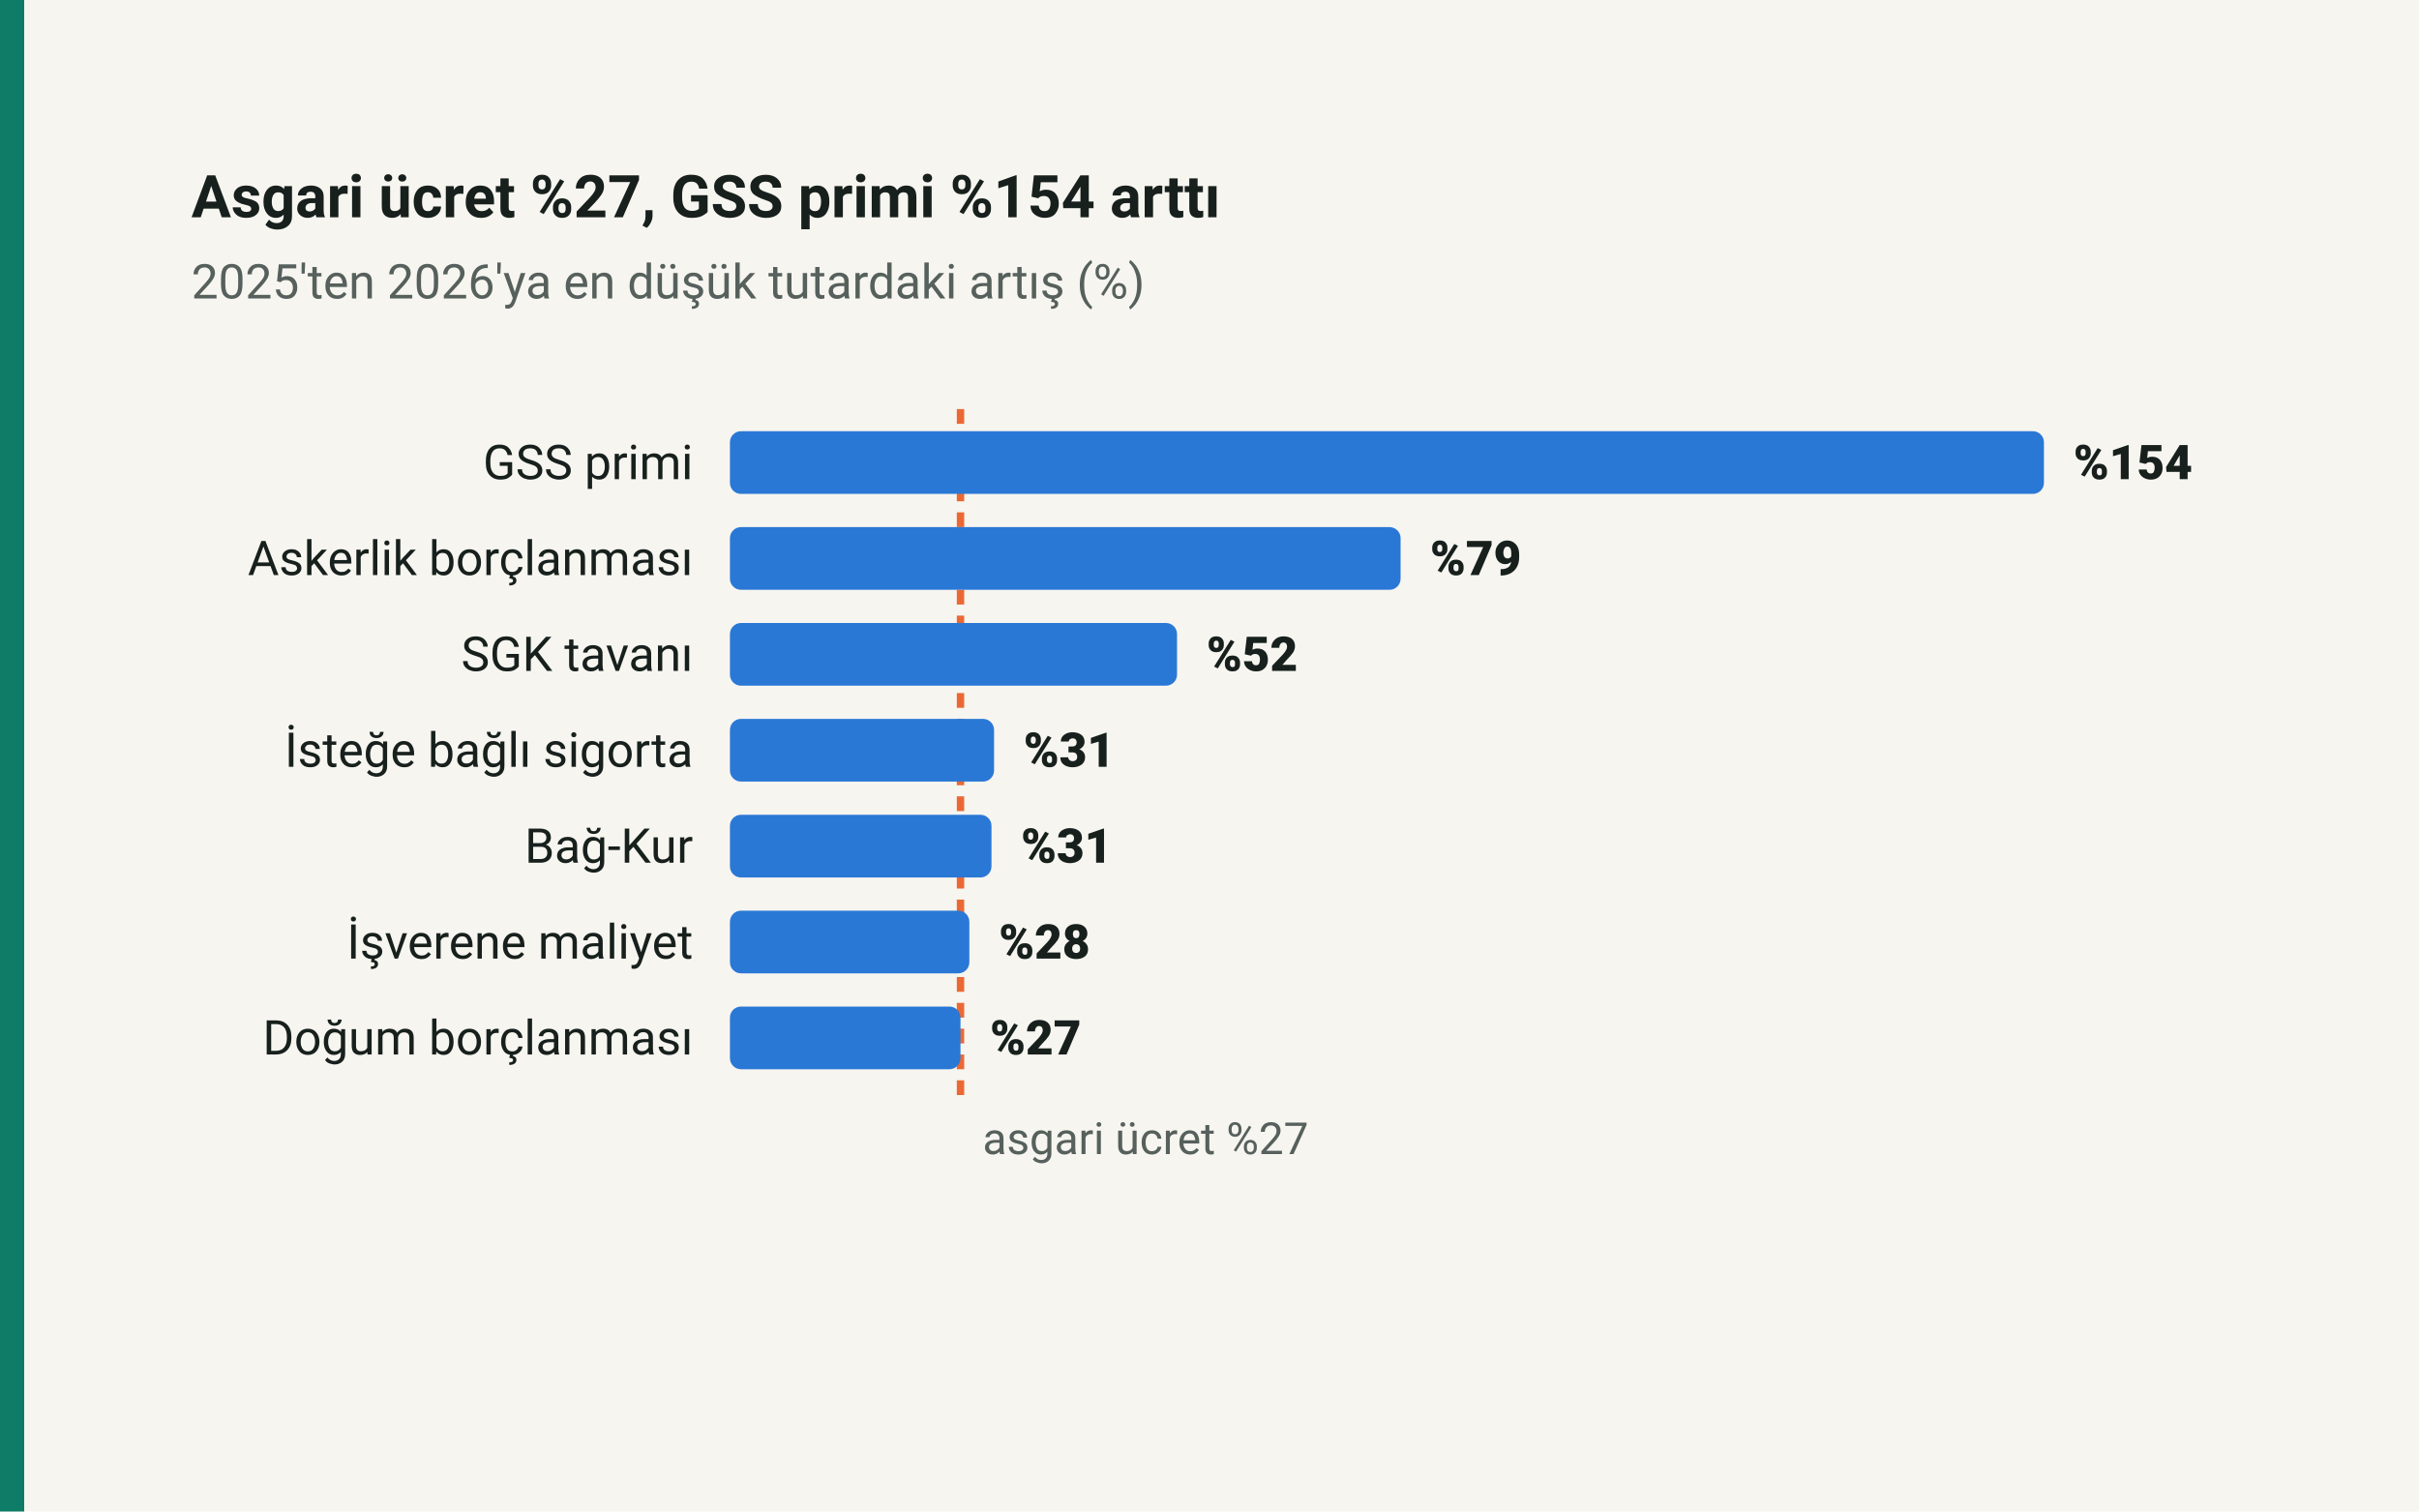
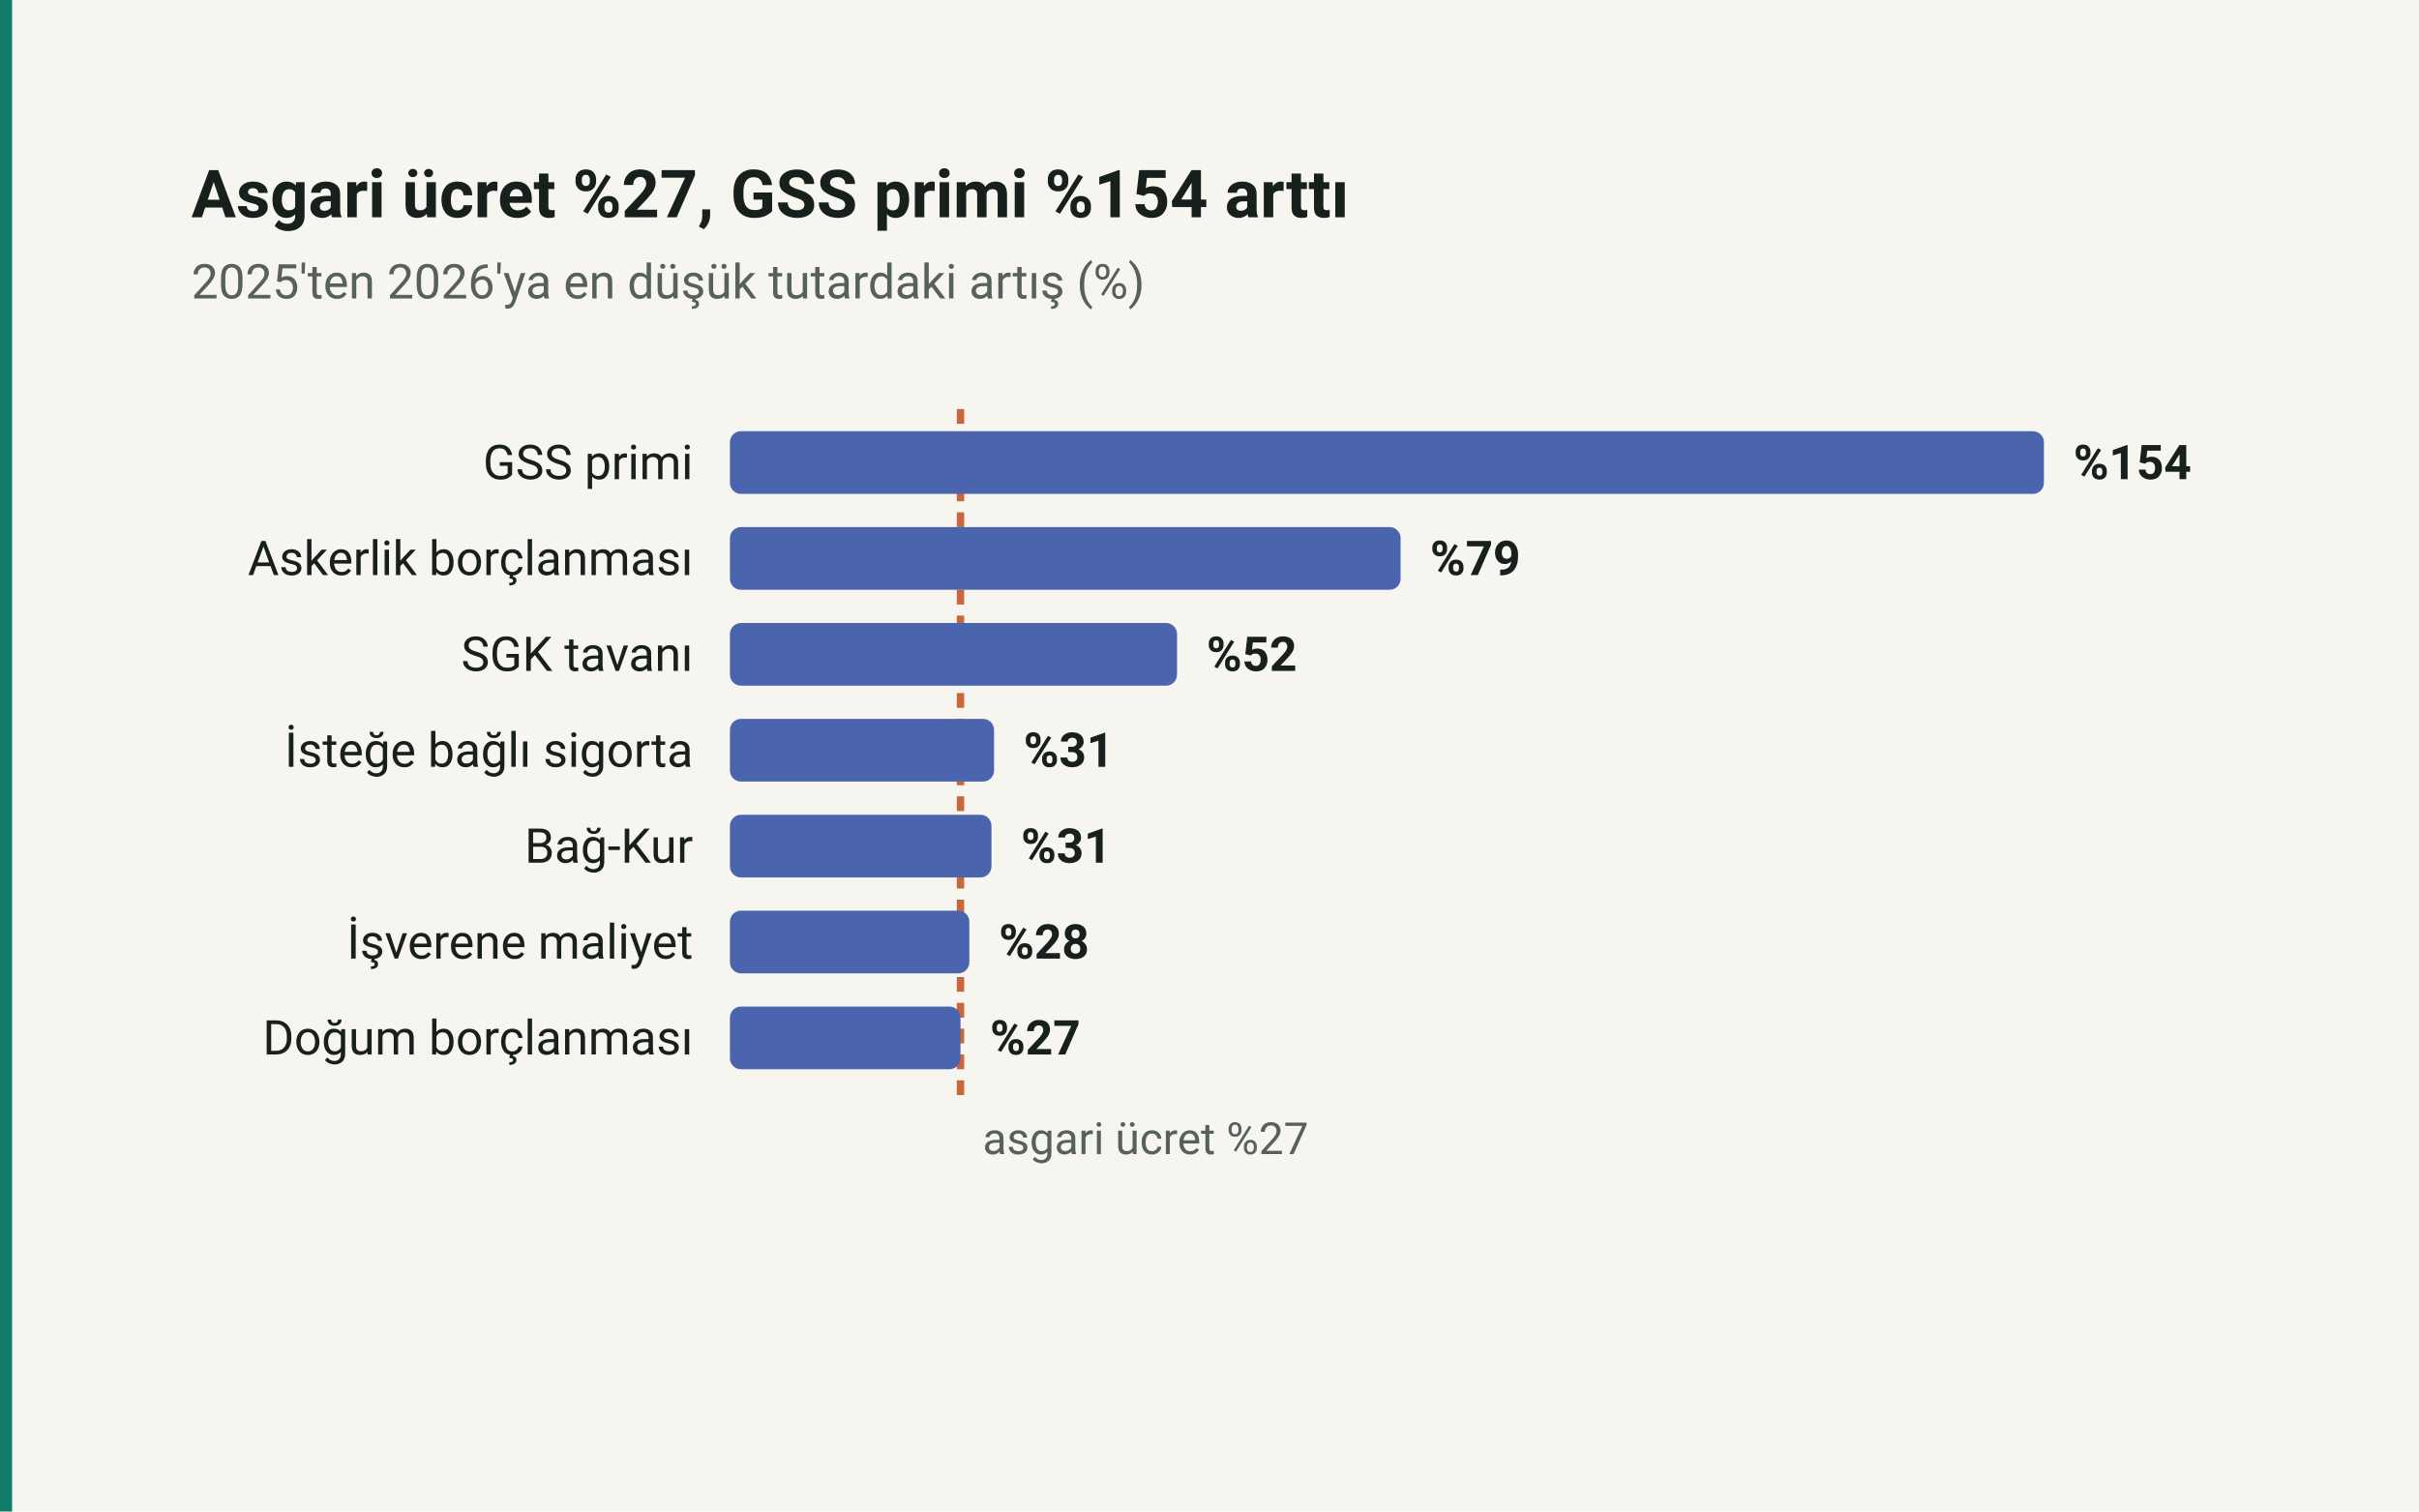
<svg xmlns="http://www.w3.org/2000/svg" viewBox="0 0 800 500" width="800" height="500" role="img" aria-label="2026'da GSS primi yüzde 154, askerlik borçlanması 79, SGK tavanı 52 arttı; asgari ücret yüzde 27">
  <style>text{font-family:"Segoe UI",-apple-system,BlinkMacSystemFont,Roboto,Helvetica,Arial,sans-serif}</style>
  <rect width="800" height="500" fill="#f7f5f0" />
-   <rect width="8" height="500" fill="#0e7c66" />
+   <rect width="4" height="500" fill="#0e7c66" />
  <svg x="34" y="30" width="732" height="440" viewBox="0 0 600 360">
-     <text x="24" y="34" font-size="16" font-weight="700" fill="#17201d">Asgari ücret %27, GSS primi %154 arttı</text>
+     <text x="24" y="34" font-size="18" font-weight="700" font-family="Georgia,'Times New Roman',serif" fill="#17201d">Asgari ücret %27, GSS primi %154 arttı</text>
    <text x="24" y="56" font-size="13" fill="#56605c">2025'ten 2026'ya en düşük tutardaki artış (%)</text>
-     <path d="M232.5 86 V274" stroke="#eb6834" stroke-width="2" stroke-dasharray="4 3" />
+     <path d="M232.5 86 V274" stroke="#ca653c" stroke-width="2" stroke-dasharray="4 3" />
    <text x="238.5" y="288" font-size="12" fill="#56605c">asgari ücret %27</text>
    <text x="160" y="105" font-size="13" fill="#17201d" text-anchor="end">GSS primi</text>
-     <rect x="170" y="92" width="356.2" height="17" rx="3" fill="#2a78d6" />
-     <text x="534.2" y="105" font-size="13" font-weight="800" fill="#17201d">%154</text>
+     <rect x="170" y="92" width="356.2" height="17" rx="3" fill="#4b64ae" />
+     <text x="534.2" y="105" font-size="13" font-weight="650" fill="#17201d">%154</text>
    <text x="160" y="131" font-size="13" fill="#17201d" text-anchor="end">Askerlik borçlanması</text>
-     <rect x="170" y="118" width="181.8" height="17" rx="3" fill="#2a78d6" />
-     <text x="359.8" y="131" font-size="13" font-weight="800" fill="#17201d">%79</text>
+     <rect x="170" y="118" width="181.8" height="17" rx="3" fill="#4b64ae" />
+     <text x="359.8" y="131" font-size="13" font-weight="650" fill="#17201d">%79</text>
    <text x="160" y="157" font-size="13" fill="#17201d" text-anchor="end">SGK tavanı</text>
-     <rect x="170" y="144" width="121.2" height="17" rx="3" fill="#2a78d6" />
-     <text x="299.2" y="157" font-size="13" font-weight="800" fill="#17201d">%52</text>
+     <rect x="170" y="144" width="121.2" height="17" rx="3" fill="#4b64ae" />
+     <text x="299.2" y="157" font-size="13" font-weight="650" fill="#17201d">%52</text>
    <text x="160" y="183" font-size="13" fill="#17201d" text-anchor="end">İsteğe bağlı sigorta</text>
-     <rect x="170" y="170" width="71.6" height="17" rx="3" fill="#2a78d6" />
-     <text x="249.6" y="183" font-size="13" font-weight="800" fill="#17201d">%31</text>
+     <rect x="170" y="170" width="71.6" height="17" rx="3" fill="#4b64ae" />
+     <text x="249.6" y="183" font-size="13" font-weight="650" fill="#17201d">%31</text>
    <text x="160" y="209" font-size="13" fill="#17201d" text-anchor="end">Bağ-Kur</text>
-     <rect x="170" y="196" width="70.9" height="17" rx="3" fill="#2a78d6" />
-     <text x="248.9" y="209" font-size="13" font-weight="800" fill="#17201d">%31</text>
+     <rect x="170" y="196" width="70.9" height="17" rx="3" fill="#4b64ae" />
+     <text x="248.9" y="209" font-size="13" font-weight="650" fill="#17201d">%31</text>
    <text x="160" y="235" font-size="13" fill="#17201d" text-anchor="end">İşverene maliyet</text>
-     <rect x="170" y="222" width="64.9" height="17" rx="3" fill="#2a78d6" />
-     <text x="242.9" y="235" font-size="13" font-weight="800" fill="#17201d">%28</text>
+     <rect x="170" y="222" width="64.9" height="17" rx="3" fill="#4b64ae" />
+     <text x="242.9" y="235" font-size="13" font-weight="650" fill="#17201d">%28</text>
    <text x="160" y="261" font-size="13" fill="#17201d" text-anchor="end">Doğum borçlanması</text>
-     <rect x="170" y="248" width="62.5" height="17" rx="3" fill="#2a78d6" />
-     <text x="240.5" y="261" font-size="13" font-weight="800" fill="#17201d">%27</text>
+     <rect x="170" y="248" width="62.5" height="17" rx="3" fill="#4b64ae" />
+     <text x="240.5" y="261" font-size="13" font-weight="650" fill="#17201d">%27</text>
  </svg>
</svg>
